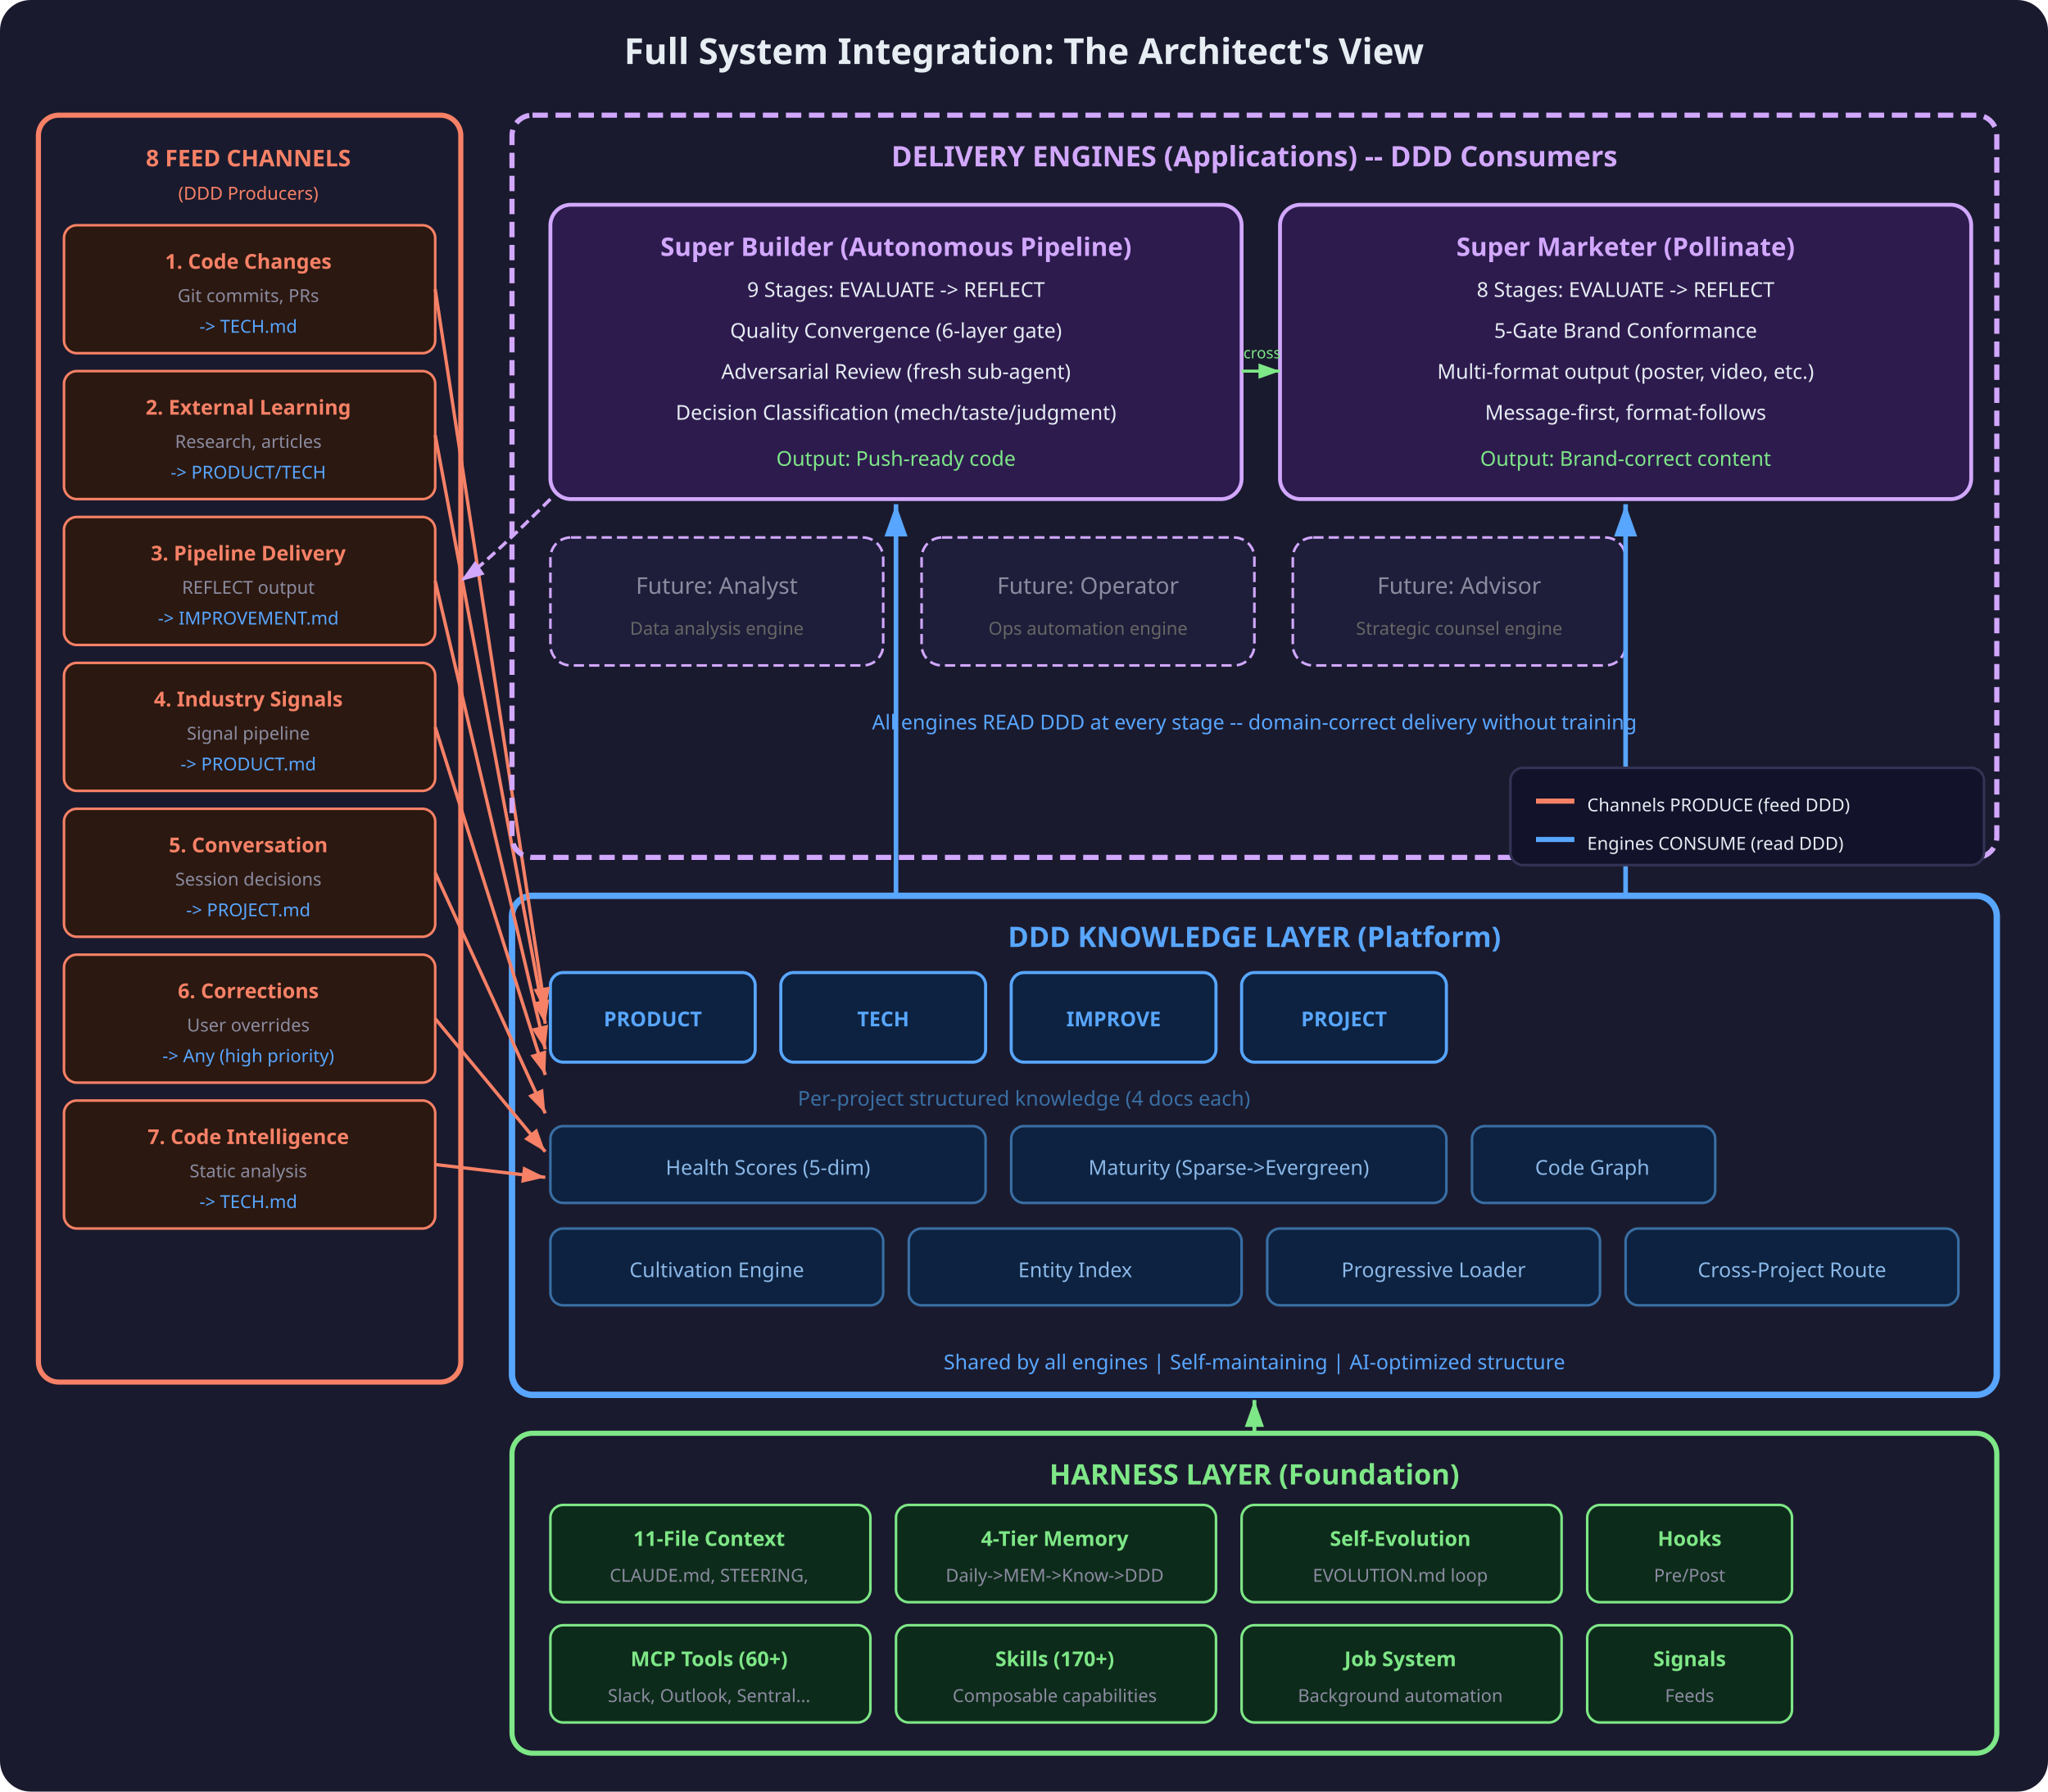
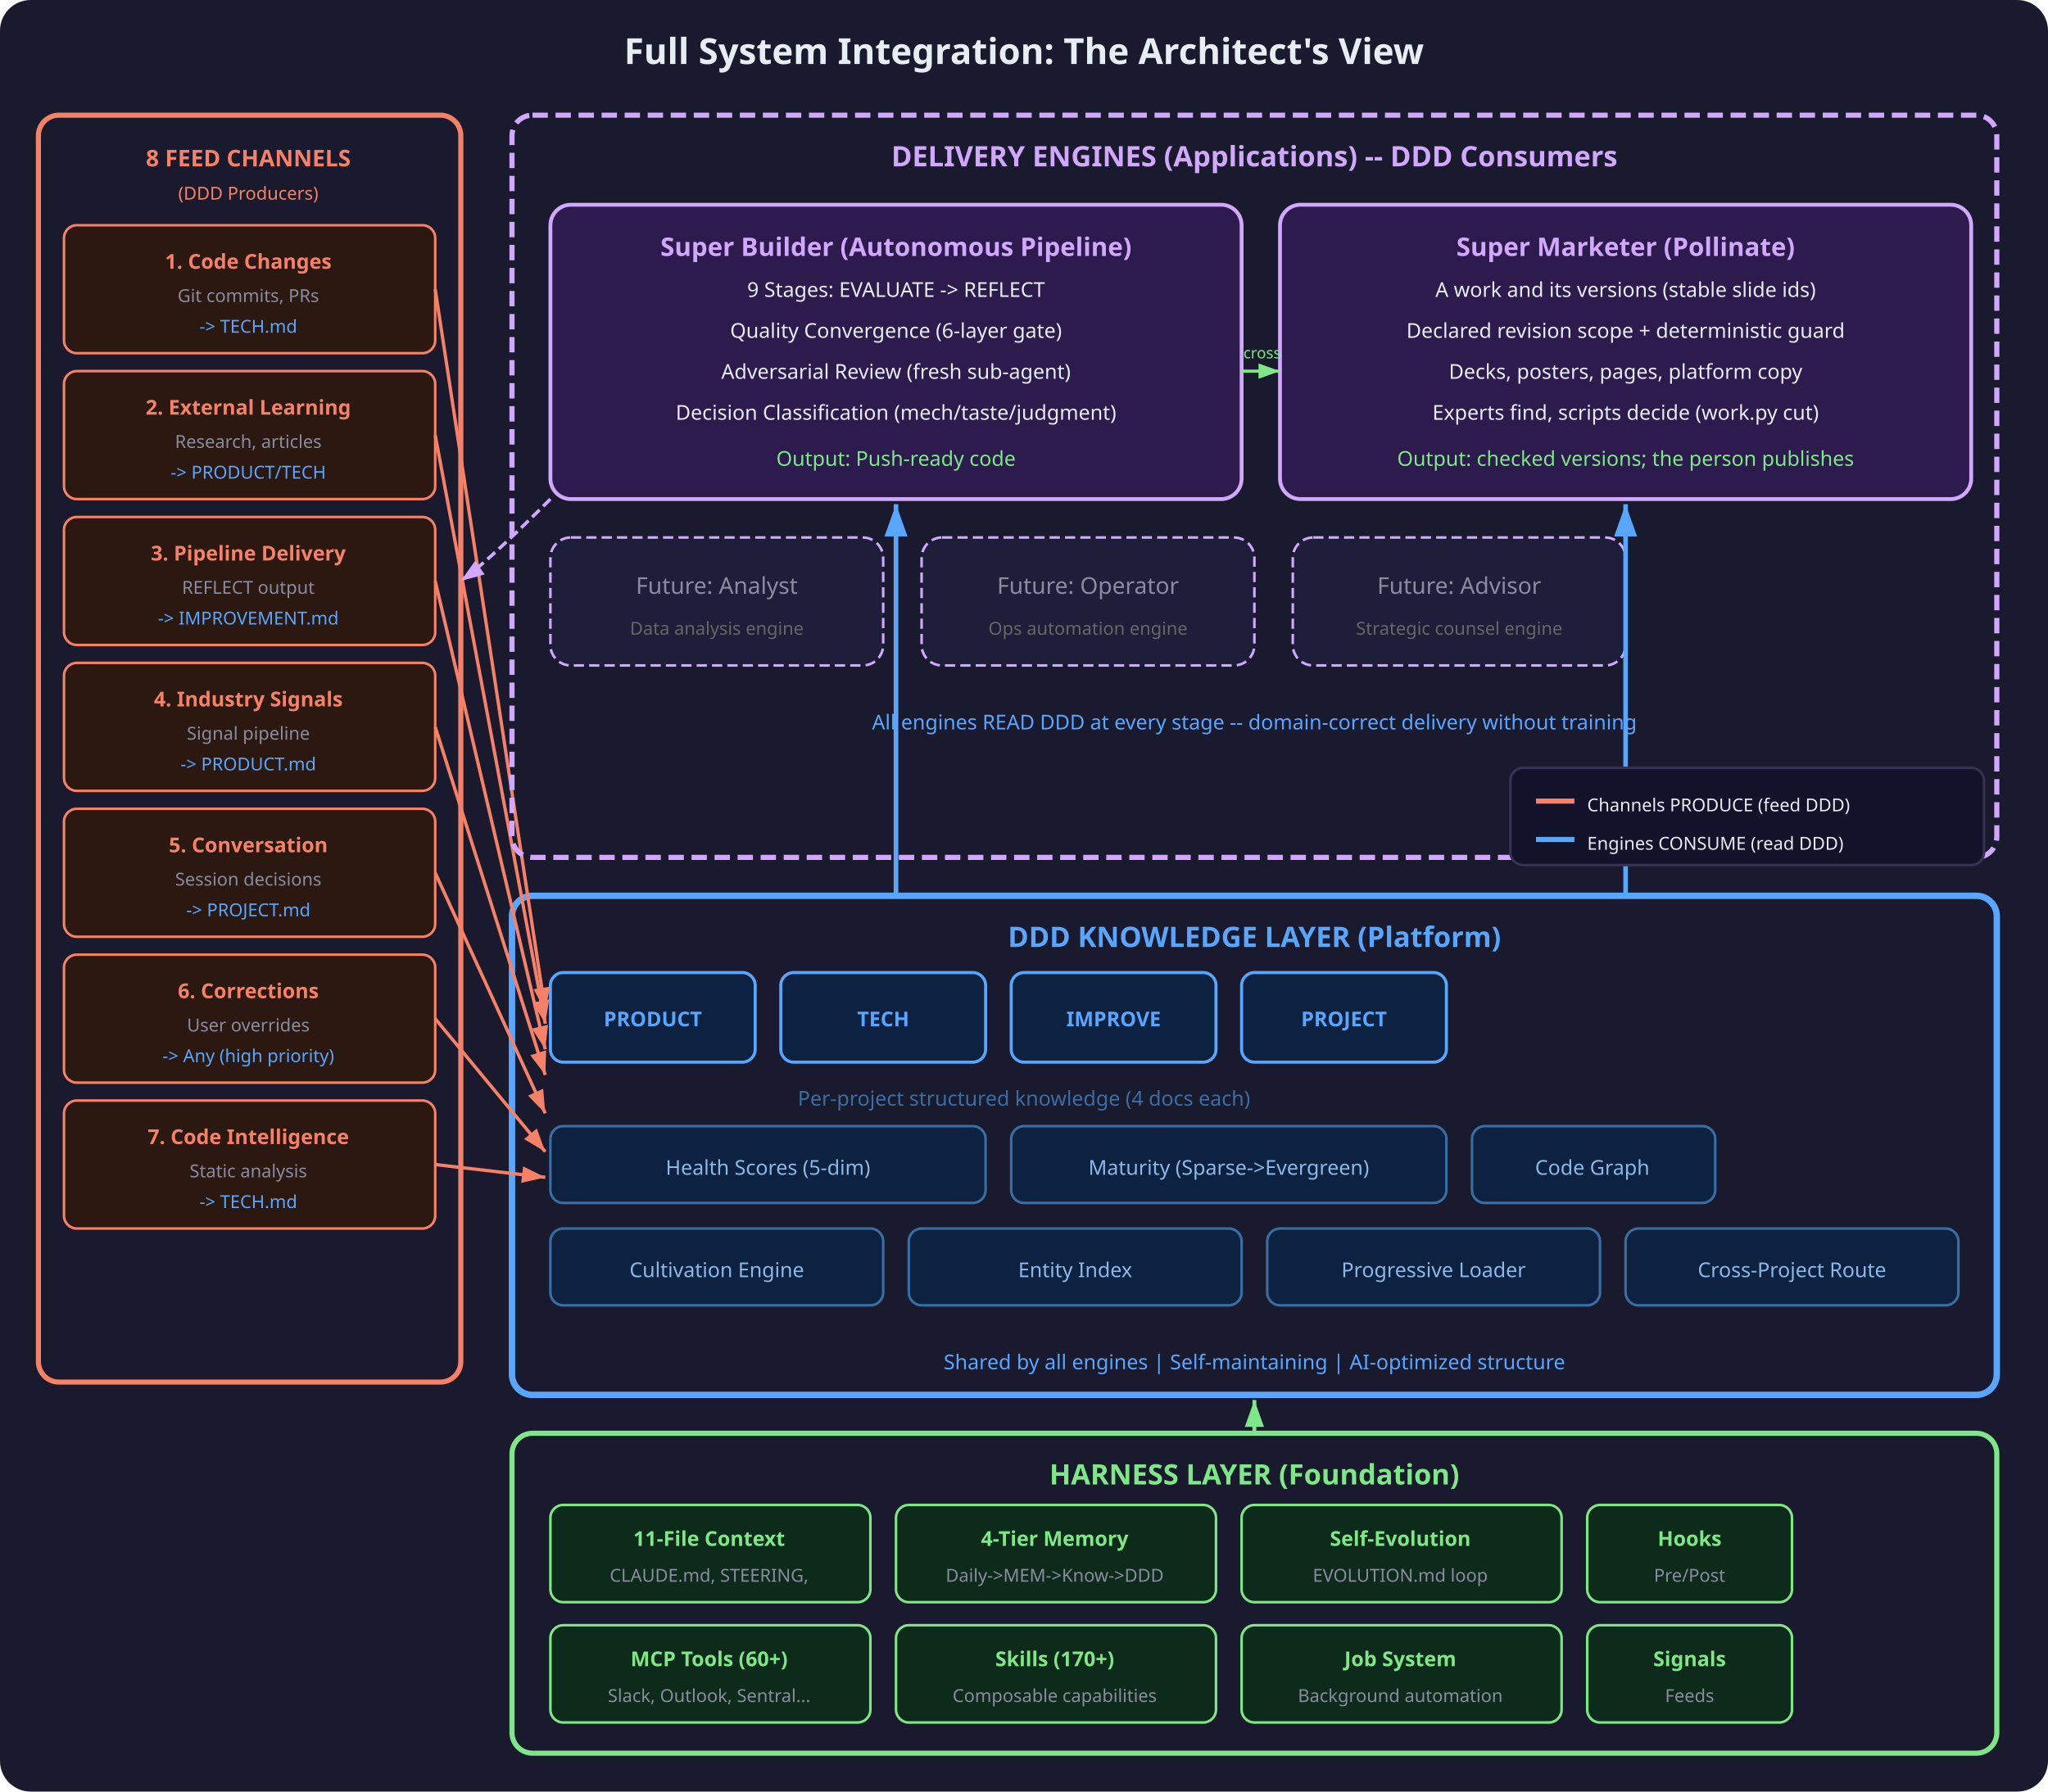
<svg xmlns="http://www.w3.org/2000/svg" viewBox="0 0 800 700" font-family="sans-serif">
  <defs>
    <marker id="arr7" markerWidth="7" markerHeight="5" refX="7" refY="2.5" orient="auto">
      <path d="M0,0 L7,2.5 L0,5" fill="#58a6ff" />
    </marker>
    <marker id="arr7g" markerWidth="7" markerHeight="5" refX="7" refY="2.5" orient="auto">
      <path d="M0,0 L7,2.5 L0,5" fill="#7ee787" />
    </marker>
    <marker id="arr7o" markerWidth="7" markerHeight="5" refX="7" refY="2.5" orient="auto">
      <path d="M0,0 L7,2.5 L0,5" fill="#f78166" />
    </marker>
    <marker id="arr7p" markerWidth="7" markerHeight="5" refX="7" refY="2.5" orient="auto">
      <path d="M0,0 L7,2.5 L0,5" fill="#d2a8ff" />
    </marker>
  </defs>
  <rect width="800" height="700" fill="#1a1a2e" rx="12" />
  <text x="400" y="25" text-anchor="middle" fill="#e6edf3" font-size="14" font-weight="bold">Full System Integration: The Architect's View</text>
  <rect x="200" y="560" width="580" height="125" rx="8" fill="none" stroke="#7ee787" stroke-width="2" />
  <text x="490" y="580" text-anchor="middle" fill="#7ee787" font-size="11" font-weight="bold">HARNESS LAYER (Foundation)</text>
  <rect x="215" y="588" width="125" height="38" rx="5" fill="#0d2b1a" stroke="#7ee787" stroke-width="1" />
  <text x="277" y="604" text-anchor="middle" fill="#7ee787" font-size="8" font-weight="bold">11-File Context</text>
  <text x="277" y="618" text-anchor="middle" fill="#8b8ba0" font-size="7">CLAUDE.md, STEERING,</text>
  <rect x="350" y="588" width="125" height="38" rx="5" fill="#0d2b1a" stroke="#7ee787" stroke-width="1" />
  <text x="412" y="604" text-anchor="middle" fill="#7ee787" font-size="8" font-weight="bold">4-Tier Memory</text>
  <text x="412" y="618" text-anchor="middle" fill="#8b8ba0" font-size="7">Daily-&gt;MEM-&gt;Know-&gt;DDD</text>
  <rect x="485" y="588" width="125" height="38" rx="5" fill="#0d2b1a" stroke="#7ee787" stroke-width="1" />
  <text x="547" y="604" text-anchor="middle" fill="#7ee787" font-size="8" font-weight="bold">Self-Evolution</text>
  <text x="547" y="618" text-anchor="middle" fill="#8b8ba0" font-size="7">EVOLUTION.md loop</text>
  <rect x="620" y="588" width="80" height="38" rx="5" fill="#0d2b1a" stroke="#7ee787" stroke-width="1" />
  <text x="660" y="604" text-anchor="middle" fill="#7ee787" font-size="8" font-weight="bold">Hooks</text>
  <text x="660" y="618" text-anchor="middle" fill="#8b8ba0" font-size="7">Pre/Post</text>
  <rect x="215" y="635" width="125" height="38" rx="5" fill="#0d2b1a" stroke="#7ee787" stroke-width="1" />
  <text x="277" y="651" text-anchor="middle" fill="#7ee787" font-size="8" font-weight="bold">MCP Tools (60+)</text>
  <text x="277" y="665" text-anchor="middle" fill="#8b8ba0" font-size="7">Slack, Outlook, Sentral...</text>
  <rect x="350" y="635" width="125" height="38" rx="5" fill="#0d2b1a" stroke="#7ee787" stroke-width="1" />
  <text x="412" y="651" text-anchor="middle" fill="#7ee787" font-size="8" font-weight="bold">Skills (170+)</text>
  <text x="412" y="665" text-anchor="middle" fill="#8b8ba0" font-size="7">Composable capabilities</text>
  <rect x="485" y="635" width="125" height="38" rx="5" fill="#0d2b1a" stroke="#7ee787" stroke-width="1" />
  <text x="547" y="651" text-anchor="middle" fill="#7ee787" font-size="8" font-weight="bold">Job System</text>
  <text x="547" y="665" text-anchor="middle" fill="#8b8ba0" font-size="7">Background automation</text>
  <rect x="620" y="635" width="80" height="38" rx="5" fill="#0d2b1a" stroke="#7ee787" stroke-width="1" />
  <text x="660" y="651" text-anchor="middle" fill="#7ee787" font-size="8" font-weight="bold">Signals</text>
  <text x="660" y="665" text-anchor="middle" fill="#8b8ba0" font-size="7">Feeds</text>
  <rect x="200" y="350" width="580" height="195" rx="8" fill="none" stroke="#58a6ff" stroke-width="2.5" />
  <text x="490" y="370" text-anchor="middle" fill="#58a6ff" font-size="11" font-weight="bold">DDD KNOWLEDGE LAYER (Platform)</text>
  <rect x="215" y="380" width="80" height="35" rx="5" fill="#0d2240" stroke="#58a6ff" stroke-width="1.2" />
  <text x="255" y="401" text-anchor="middle" fill="#58a6ff" font-size="8" font-weight="bold">PRODUCT</text>
  <rect x="305" y="380" width="80" height="35" rx="5" fill="#0d2240" stroke="#58a6ff" stroke-width="1.2" />
  <text x="345" y="401" text-anchor="middle" fill="#58a6ff" font-size="8" font-weight="bold">TECH</text>
  <rect x="395" y="380" width="80" height="35" rx="5" fill="#0d2240" stroke="#58a6ff" stroke-width="1.2" />
  <text x="435" y="401" text-anchor="middle" fill="#58a6ff" font-size="8" font-weight="bold">IMPROVE</text>
  <rect x="485" y="380" width="80" height="35" rx="5" fill="#0d2240" stroke="#58a6ff" stroke-width="1.2" />
  <text x="525" y="401" text-anchor="middle" fill="#58a6ff" font-size="8" font-weight="bold">PROJECT</text>
  <text x="400" y="432" text-anchor="middle" fill="#396ea3" font-size="8">Per-project structured knowledge (4 docs each)</text>
  <rect x="215" y="440" width="170" height="30" rx="5" fill="#0d2240" stroke="#396ea3" stroke-width="1" />
  <text x="300" y="459" text-anchor="middle" fill="#8bb8e8" font-size="8">Health Scores (5-dim)</text>
  <rect x="395" y="440" width="170" height="30" rx="5" fill="#0d2240" stroke="#396ea3" stroke-width="1" />
  <text x="480" y="459" text-anchor="middle" fill="#8bb8e8" font-size="8">Maturity (Sparse-&gt;Evergreen)</text>
  <rect x="575" y="440" width="95" height="30" rx="5" fill="#0d2240" stroke="#396ea3" stroke-width="1" />
  <text x="622" y="459" text-anchor="middle" fill="#8bb8e8" font-size="8">Code Graph</text>
  <rect x="215" y="480" width="130" height="30" rx="5" fill="#0d2240" stroke="#396ea3" stroke-width="1" />
  <text x="280" y="499" text-anchor="middle" fill="#8bb8e8" font-size="8">Cultivation Engine</text>
  <rect x="355" y="480" width="130" height="30" rx="5" fill="#0d2240" stroke="#396ea3" stroke-width="1" />
  <text x="420" y="499" text-anchor="middle" fill="#8bb8e8" font-size="8">Entity Index</text>
  <rect x="495" y="480" width="130" height="30" rx="5" fill="#0d2240" stroke="#396ea3" stroke-width="1" />
  <text x="560" y="499" text-anchor="middle" fill="#8bb8e8" font-size="8">Progressive Loader</text>
  <rect x="635" y="480" width="130" height="30" rx="5" fill="#0d2240" stroke="#396ea3" stroke-width="1" />
  <text x="700" y="499" text-anchor="middle" fill="#8bb8e8" font-size="8">Cross-Project Route</text>
  <text x="490" y="535" text-anchor="middle" fill="#58a6ff" font-size="8">Shared by all engines | Self-maintaining | AI-optimized structure</text>
  <rect x="15" y="45" width="165" height="495" rx="8" fill="none" stroke="#f78166" stroke-width="2" />
  <text x="97" y="65" text-anchor="middle" fill="#f78166" font-size="9" font-weight="bold">8 FEED CHANNELS</text>
  <text x="97" y="78" text-anchor="middle" fill="#f78166" font-size="7">(DDD Producers)</text>
  <rect x="25" y="88" width="145" height="50" rx="5" fill="#2b1810" stroke="#f78166" stroke-width="1" />
  <text x="97" y="105" text-anchor="middle" fill="#f78166" font-size="8" font-weight="bold">1. Code Changes</text>
  <text x="97" y="118" text-anchor="middle" fill="#8b8ba0" font-size="7">Git commits, PRs</text>
  <text x="97" y="130" text-anchor="middle" fill="#58a6ff" font-size="7">-&gt; TECH.md</text>
  <rect x="25" y="145" width="145" height="50" rx="5" fill="#2b1810" stroke="#f78166" stroke-width="1" />
  <text x="97" y="162" text-anchor="middle" fill="#f78166" font-size="8" font-weight="bold">2. External Learning</text>
  <text x="97" y="175" text-anchor="middle" fill="#8b8ba0" font-size="7">Research, articles</text>
  <text x="97" y="187" text-anchor="middle" fill="#58a6ff" font-size="7">-&gt; PRODUCT/TECH</text>
  <rect x="25" y="202" width="145" height="50" rx="5" fill="#2b1810" stroke="#f78166" stroke-width="1" />
  <text x="97" y="219" text-anchor="middle" fill="#f78166" font-size="8" font-weight="bold">3. Pipeline Delivery</text>
  <text x="97" y="232" text-anchor="middle" fill="#8b8ba0" font-size="7">REFLECT output</text>
  <text x="97" y="244" text-anchor="middle" fill="#58a6ff" font-size="7">-&gt; IMPROVEMENT.md</text>
  <rect x="25" y="259" width="145" height="50" rx="5" fill="#2b1810" stroke="#f78166" stroke-width="1" />
  <text x="97" y="276" text-anchor="middle" fill="#f78166" font-size="8" font-weight="bold">4. Industry Signals</text>
  <text x="97" y="289" text-anchor="middle" fill="#8b8ba0" font-size="7">Signal pipeline</text>
  <text x="97" y="301" text-anchor="middle" fill="#58a6ff" font-size="7">-&gt; PRODUCT.md</text>
  <rect x="25" y="316" width="145" height="50" rx="5" fill="#2b1810" stroke="#f78166" stroke-width="1" />
  <text x="97" y="333" text-anchor="middle" fill="#f78166" font-size="8" font-weight="bold">5. Conversation</text>
  <text x="97" y="346" text-anchor="middle" fill="#8b8ba0" font-size="7">Session decisions</text>
  <text x="97" y="358" text-anchor="middle" fill="#58a6ff" font-size="7">-&gt; PROJECT.md</text>
  <rect x="25" y="373" width="145" height="50" rx="5" fill="#2b1810" stroke="#f78166" stroke-width="1" />
  <text x="97" y="390" text-anchor="middle" fill="#f78166" font-size="8" font-weight="bold">6. Corrections</text>
  <text x="97" y="403" text-anchor="middle" fill="#8b8ba0" font-size="7">User overrides</text>
  <text x="97" y="415" text-anchor="middle" fill="#58a6ff" font-size="7">-&gt; Any (high priority)</text>
  <rect x="25" y="430" width="145" height="50" rx="5" fill="#2b1810" stroke="#f78166" stroke-width="1" />
  <text x="97" y="447" text-anchor="middle" fill="#f78166" font-size="8" font-weight="bold">7. Code Intelligence</text>
  <text x="97" y="460" text-anchor="middle" fill="#8b8ba0" font-size="7">Static analysis</text>
  <text x="97" y="472" text-anchor="middle" fill="#58a6ff" font-size="7">-&gt; TECH.md</text>
  <line x1="170" y1="113" x2="213" y2="395" stroke="#f78166" stroke-width="1.3" marker-end="url(#arr7o)" />
  <line x1="170" y1="170" x2="213" y2="400" stroke="#f78166" stroke-width="1.3" marker-end="url(#arr7o)" />
  <line x1="170" y1="227" x2="213" y2="410" stroke="#f78166" stroke-width="1.3" marker-end="url(#arr7o)" />
  <line x1="170" y1="284" x2="213" y2="420" stroke="#f78166" stroke-width="1.3" marker-end="url(#arr7o)" />
  <line x1="170" y1="341" x2="213" y2="435" stroke="#f78166" stroke-width="1.3" marker-end="url(#arr7o)" />
  <line x1="170" y1="398" x2="213" y2="450" stroke="#f78166" stroke-width="1.3" marker-end="url(#arr7o)" />
  <line x1="170" y1="455" x2="213" y2="460" stroke="#f78166" stroke-width="1.3" marker-end="url(#arr7o)" />
  <rect x="200" y="45" width="580" height="290" rx="8" fill="none" stroke="#d2a8ff" stroke-width="2" stroke-dasharray="6,3" />
  <text x="490" y="65" text-anchor="middle" fill="#d2a8ff" font-size="11" font-weight="bold">DELIVERY ENGINES (Applications) -- DDD Consumers</text>
  <rect x="215" y="80" width="270" height="115" rx="8" fill="#2d1b4e" stroke="#d2a8ff" stroke-width="1.5" />
  <text x="350" y="100" text-anchor="middle" fill="#d2a8ff" font-size="10" font-weight="bold">Super Builder (Autonomous Pipeline)</text>
  <text x="350" y="116" text-anchor="middle" fill="#e6edf3" font-size="8">9 Stages: EVALUATE -&gt; REFLECT</text>
  <text x="350" y="132" text-anchor="middle" fill="#e6edf3" font-size="8">Quality Convergence (6-layer gate)</text>
  <text x="350" y="148" text-anchor="middle" fill="#e6edf3" font-size="8">Adversarial Review (fresh sub-agent)</text>
  <text x="350" y="164" text-anchor="middle" fill="#e6edf3" font-size="8">Decision Classification (mech/taste/judgment)</text>
  <text x="350" y="182" text-anchor="middle" fill="#7ee787" font-size="8">Output: Push-ready code</text>
  <rect x="500" y="80" width="270" height="115" rx="8" fill="#2d1b4e" stroke="#d2a8ff" stroke-width="1.5" />
  <text x="635" y="100" text-anchor="middle" fill="#d2a8ff" font-size="10" font-weight="bold">Super Marketer (Pollinate)</text>
-   <text x="635" y="116" text-anchor="middle" fill="#e6edf3" font-size="8">8 Stages: EVALUATE -&gt; REFLECT</text>
-   <text x="635" y="132" text-anchor="middle" fill="#e6edf3" font-size="8">5-Gate Brand Conformance</text>
-   <text x="635" y="148" text-anchor="middle" fill="#e6edf3" font-size="8">Multi-format output (poster, video, etc.)</text>
-   <text x="635" y="164" text-anchor="middle" fill="#e6edf3" font-size="8">Message-first, format-follows</text>
-   <text x="635" y="182" text-anchor="middle" fill="#7ee787" font-size="8">Output: Brand-correct content</text>
+   <text x="635" y="116" text-anchor="middle" fill="#e6edf3" font-size="8">A work and its versions (stable slide ids)</text>
+   <text x="635" y="132" text-anchor="middle" fill="#e6edf3" font-size="8">Declared revision scope + deterministic guard</text>
+   <text x="635" y="148" text-anchor="middle" fill="#e6edf3" font-size="8">Decks, posters, pages, platform copy</text>
+   <text x="635" y="164" text-anchor="middle" fill="#e6edf3" font-size="8">Experts find, scripts decide (work.py cut)</text>
+   <text x="635" y="182" text-anchor="middle" fill="#7ee787" font-size="8">Output: checked versions; the person publishes</text>
  <rect x="215" y="210" width="130" height="50" rx="8" fill="#1e1e3a" stroke="#d2a8ff" stroke-width="1" stroke-dasharray="4,2" />
  <text x="280" y="232" text-anchor="middle" fill="#8b8ba0" font-size="9">Future: Analyst</text>
  <text x="280" y="248" text-anchor="middle" fill="#666" font-size="7">Data analysis engine</text>
  <rect x="360" y="210" width="130" height="50" rx="8" fill="#1e1e3a" stroke="#d2a8ff" stroke-width="1" stroke-dasharray="4,2" />
  <text x="425" y="232" text-anchor="middle" fill="#8b8ba0" font-size="9">Future: Operator</text>
  <text x="425" y="248" text-anchor="middle" fill="#666" font-size="7">Ops automation engine</text>
  <rect x="505" y="210" width="130" height="50" rx="8" fill="#1e1e3a" stroke="#d2a8ff" stroke-width="1" stroke-dasharray="4,2" />
  <text x="570" y="232" text-anchor="middle" fill="#8b8ba0" font-size="9">Future: Advisor</text>
  <text x="570" y="248" text-anchor="middle" fill="#666" font-size="7">Strategic counsel engine</text>
  <text x="490" y="285" text-anchor="middle" fill="#58a6ff" font-size="8">All engines READ DDD at every stage -- domain-correct delivery without training</text>
  <path d="M485,145 L500,145" fill="none" stroke="#7ee787" stroke-width="1.2" marker-end="url(#arr7g)" />
  <text x="493" y="140" text-anchor="middle" fill="#7ee787" font-size="6">cross</text>
  <line x1="350" y1="350" x2="350" y2="197" stroke="#58a6ff" stroke-width="1.8" marker-end="url(#arr7)" />
  <line x1="635" y1="350" x2="635" y2="197" stroke="#58a6ff" stroke-width="1.8" marker-end="url(#arr7)" />
  <path d="M215,195 Q190,220 180,227" fill="none" stroke="#d2a8ff" stroke-width="1.3" stroke-dasharray="4,2" marker-end="url(#arr7p)" />
  <line x1="490" y1="560" x2="490" y2="547" stroke="#7ee787" stroke-width="1.5" marker-end="url(#arr7g)" />
  <rect x="590" y="300" width="185" height="38" rx="5" fill="#12122a" stroke="#333355" stroke-width="1" />
  <line x1="600" y1="313" x2="615" y2="313" stroke="#f78166" stroke-width="2" />
  <text x="620" y="317" fill="#e6edf3" font-size="7">Channels PRODUCE (feed DDD)</text>
  <line x1="600" y1="328" x2="615" y2="328" stroke="#58a6ff" stroke-width="2" />
  <text x="620" y="332" fill="#e6edf3" font-size="7">Engines CONSUME (read DDD)</text>
</svg>
